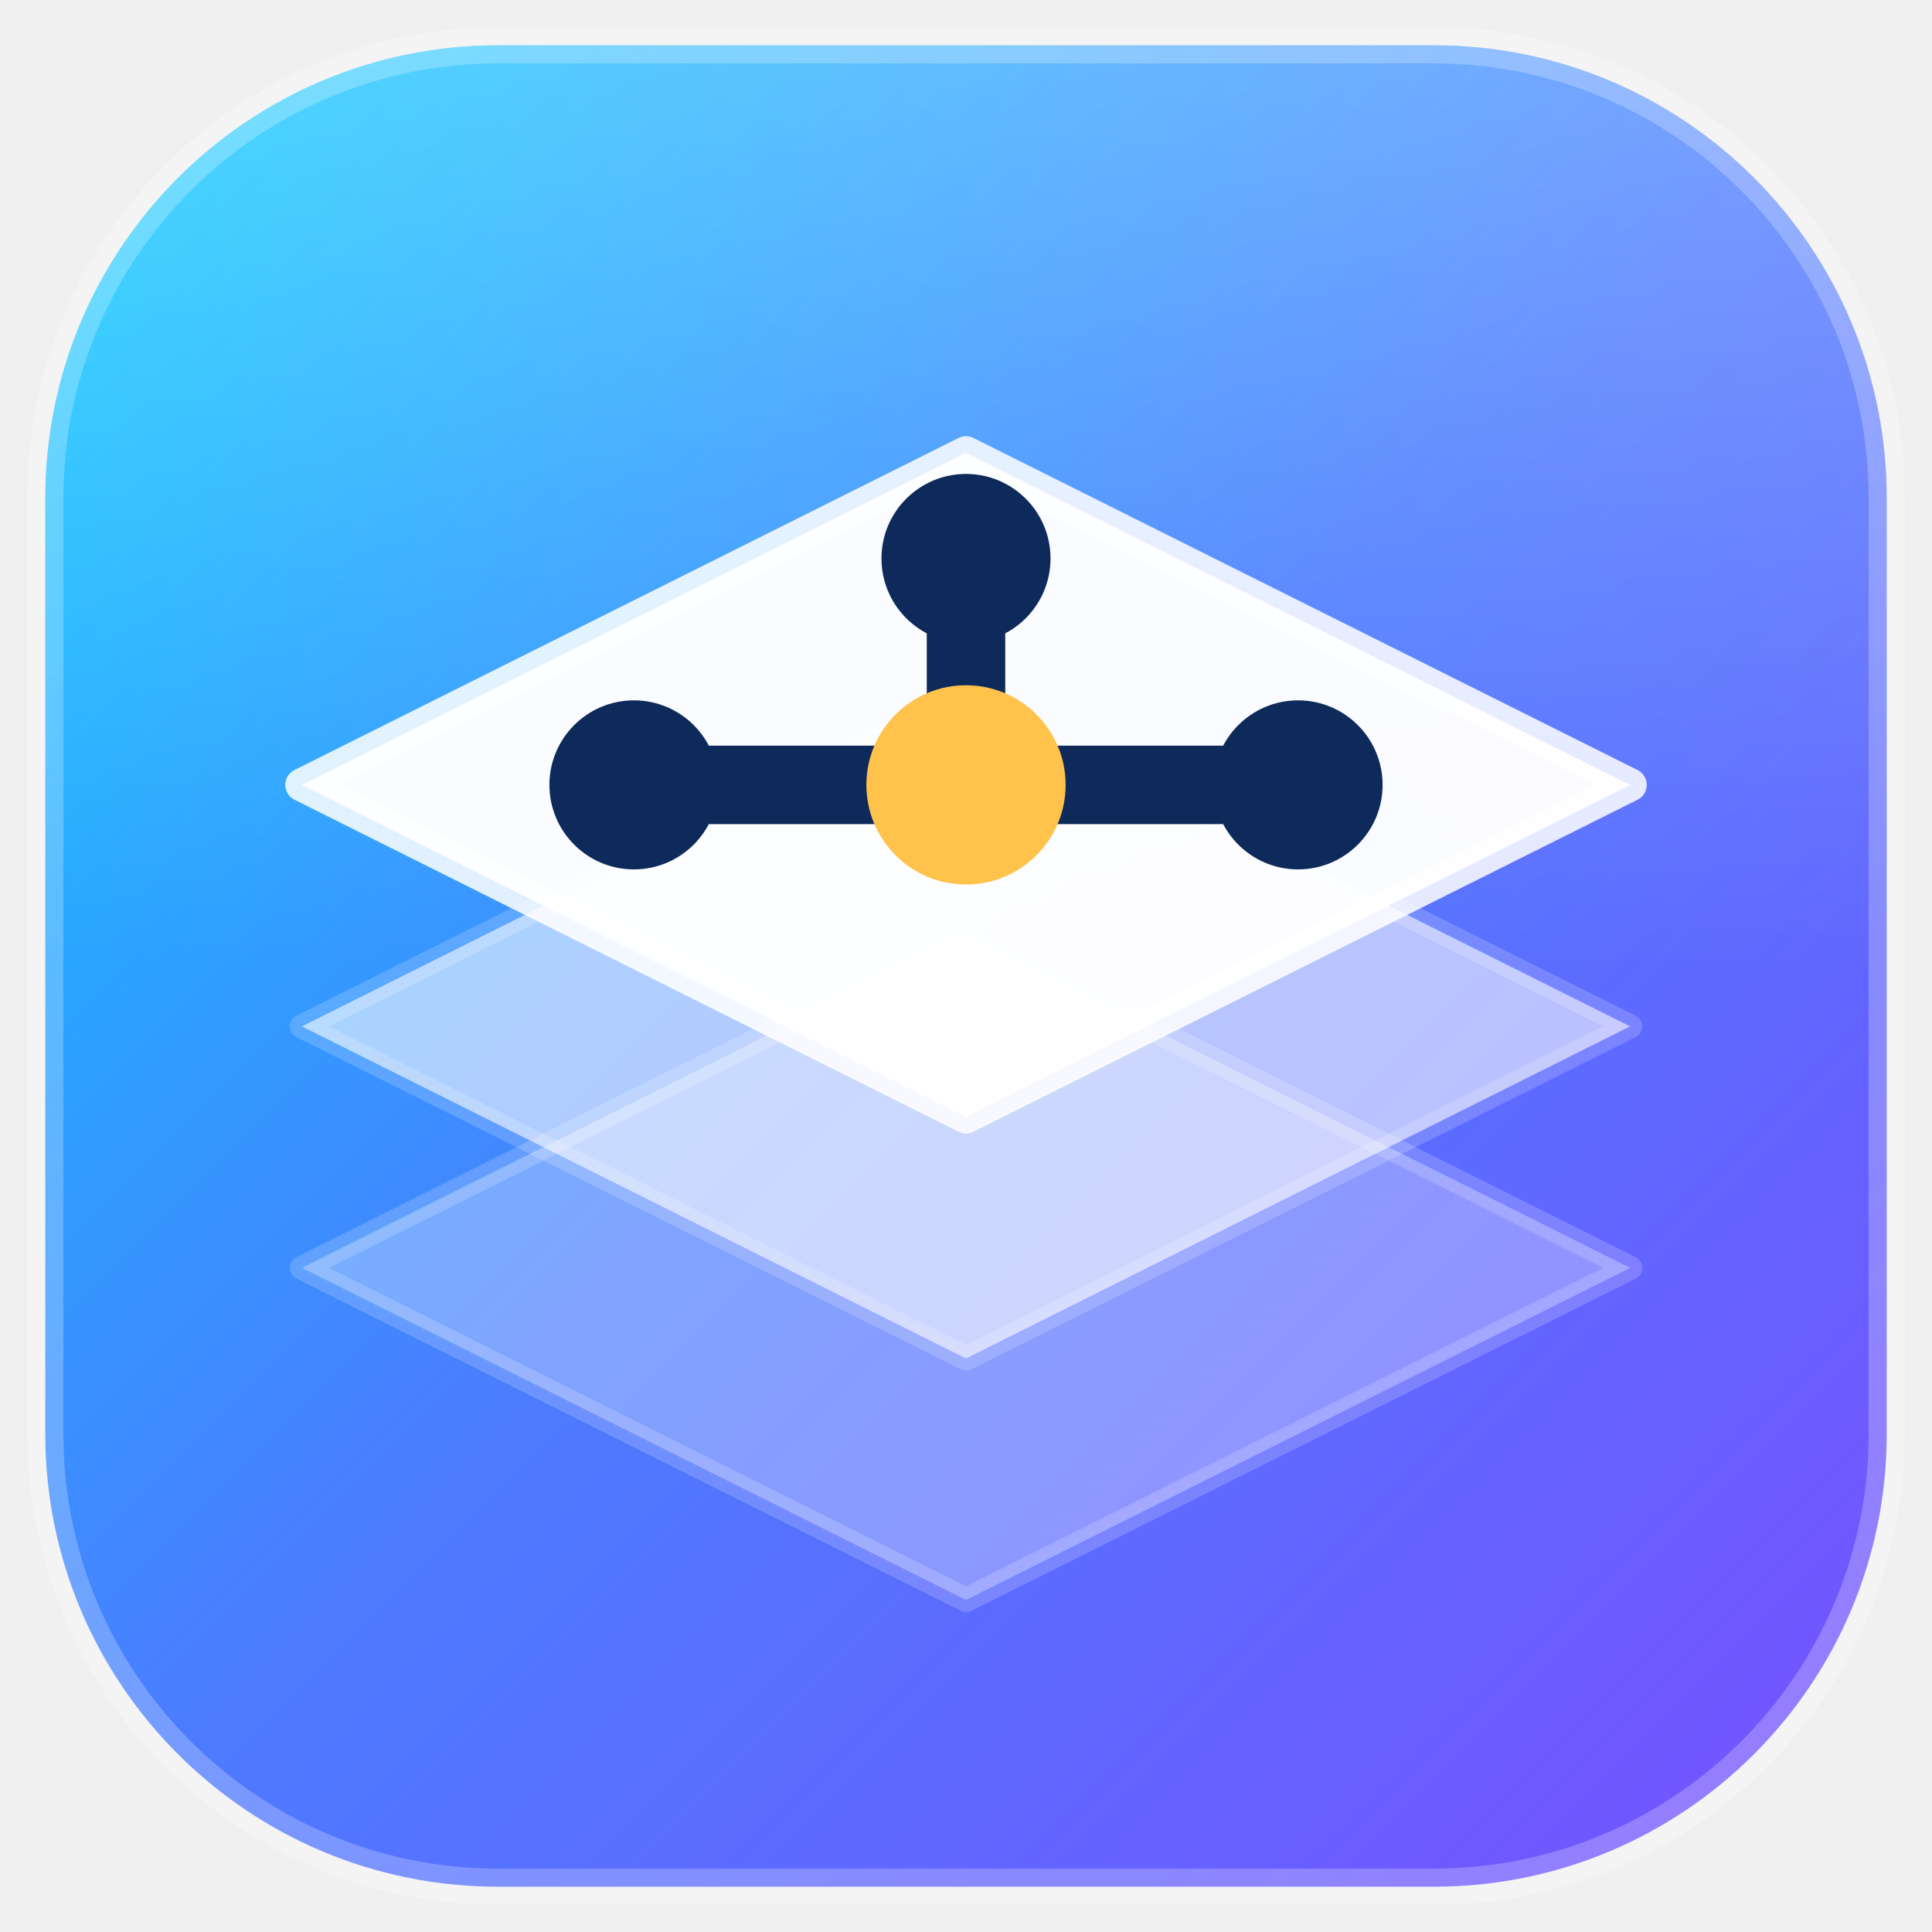
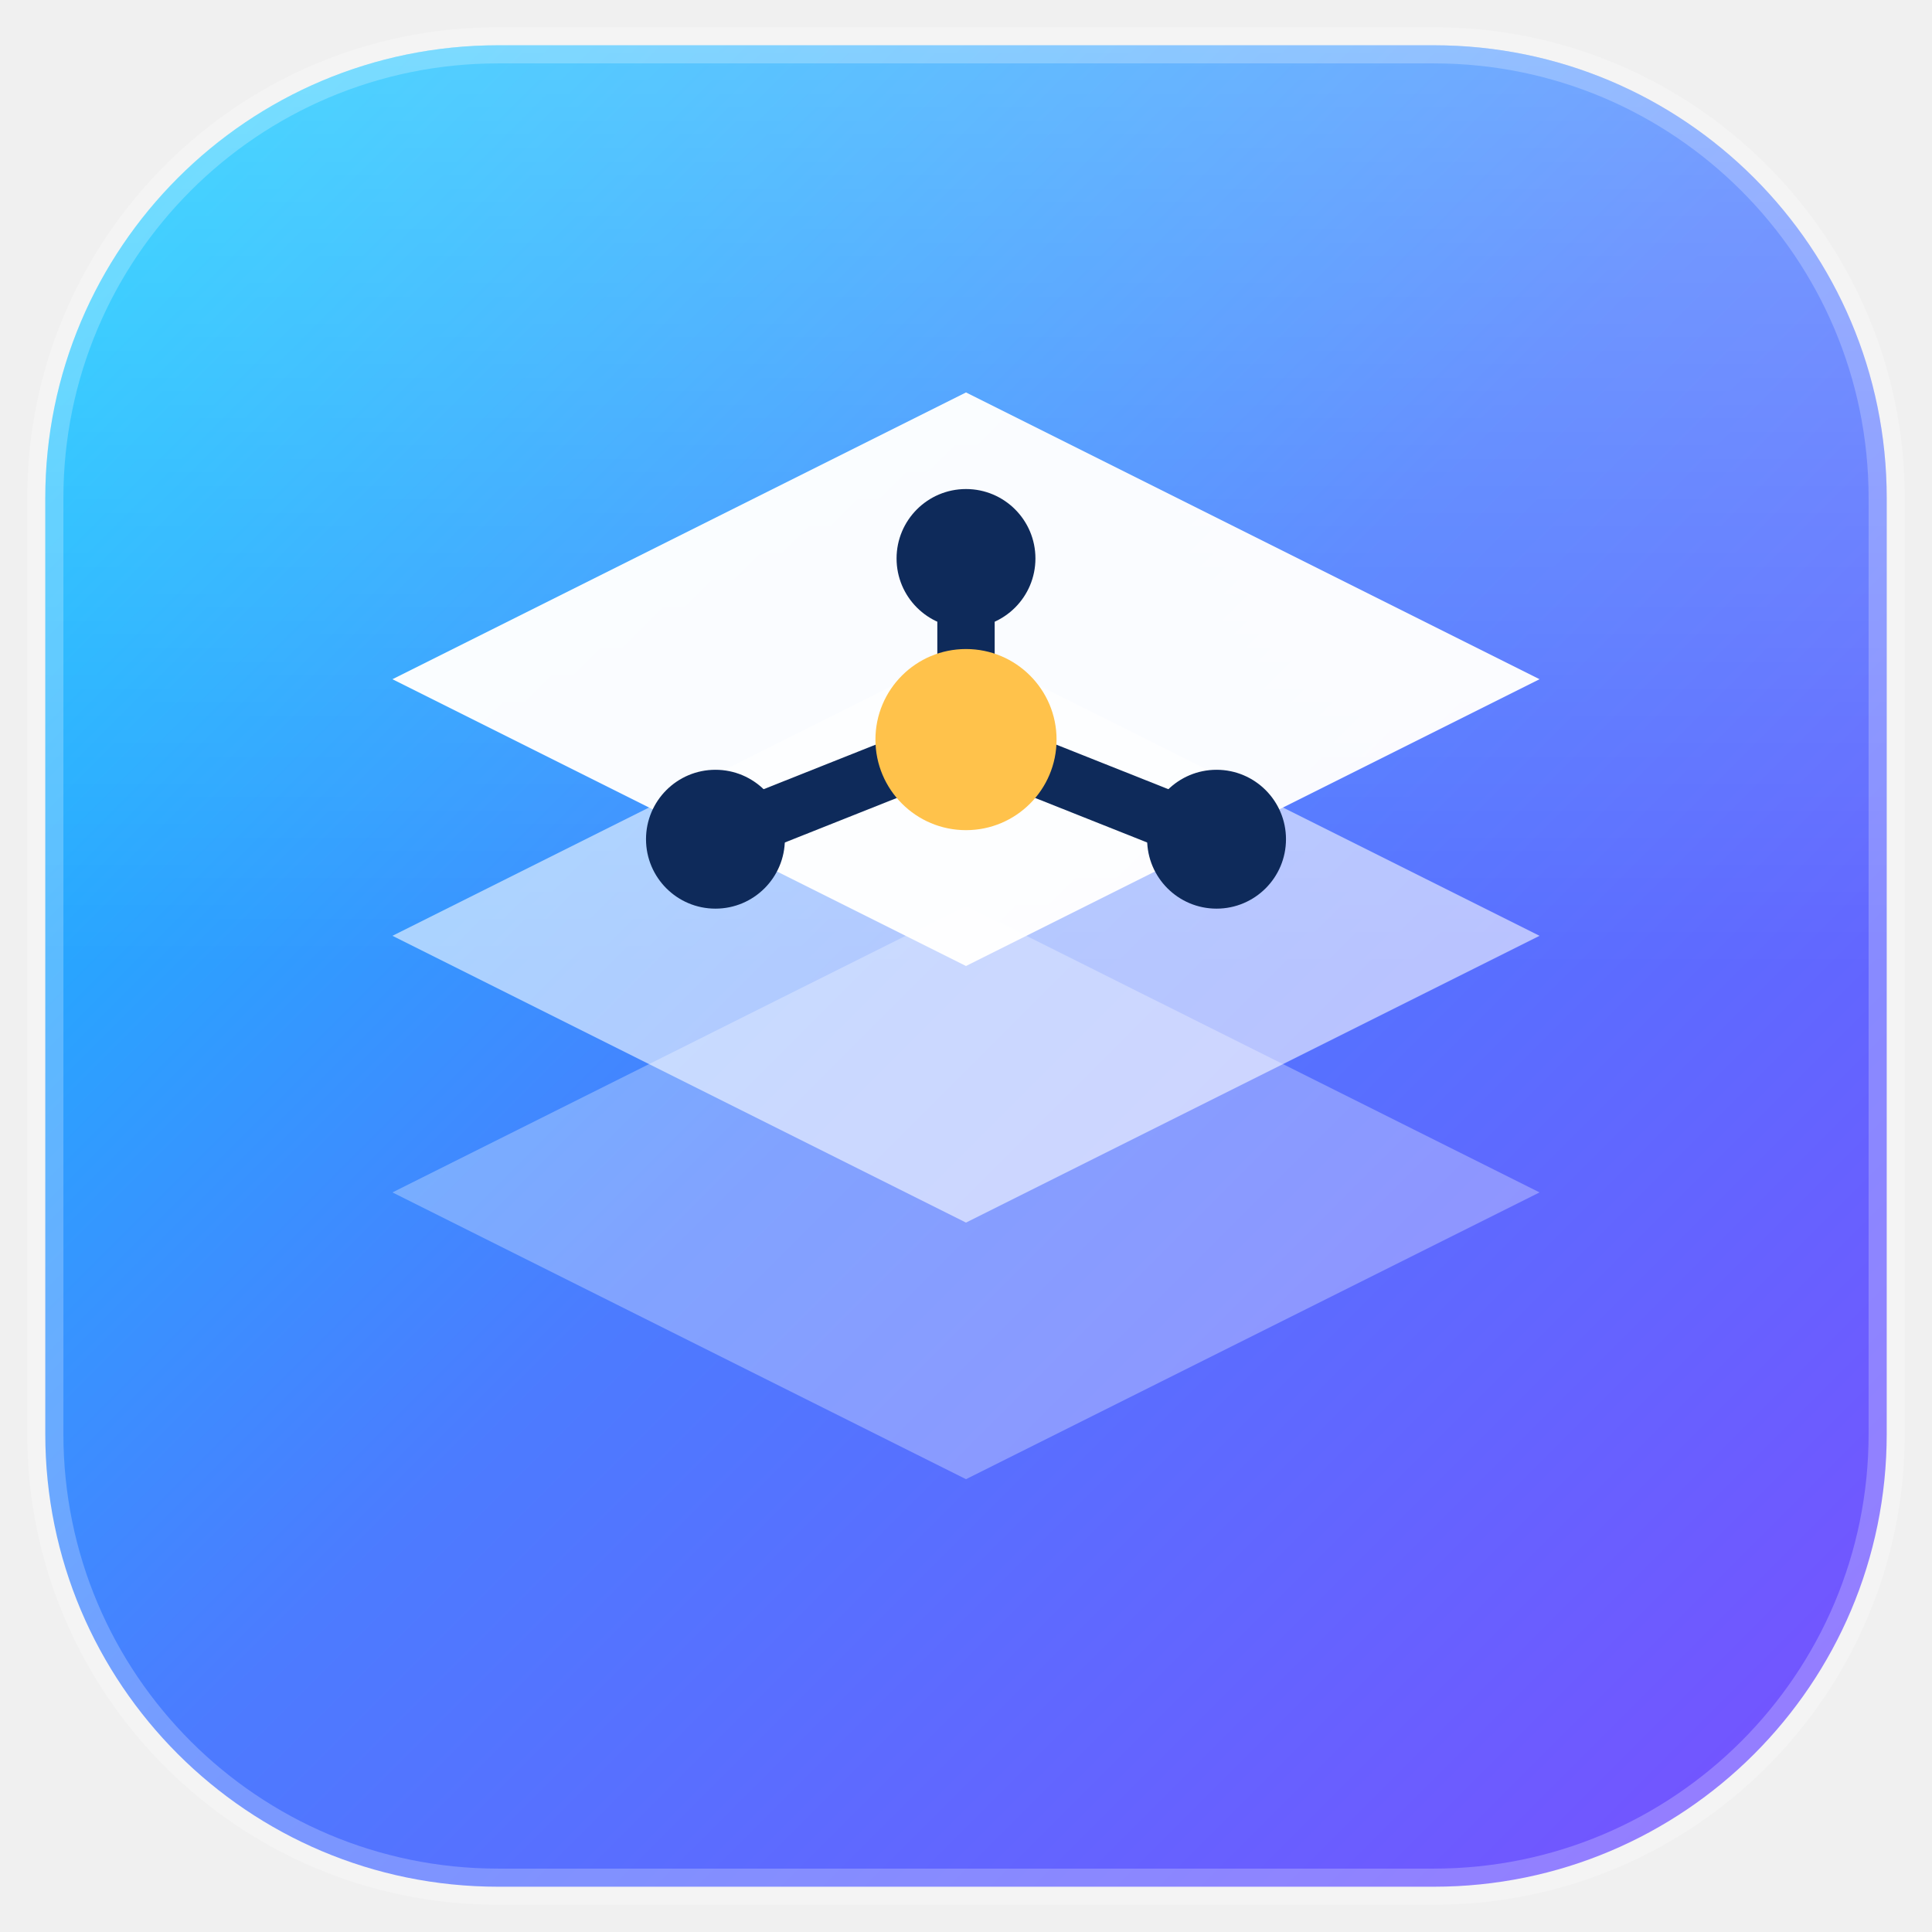
<svg xmlns="http://www.w3.org/2000/svg" viewBox="0 0 64 64" role="img" aria-label="NeuroStack">
  <defs>
    <linearGradient id="nvGrad" x1="0" y1="0" x2="64" y2="64" gradientUnits="userSpaceOnUse">
      <stop offset="0" stop-color="#00D4FF" />
      <stop offset="0.5" stop-color="#4C7BFF" />
      <stop offset="1" stop-color="#7B4DFF" />
    </linearGradient>
    <linearGradient id="nvShine" x1="0" y1="0" x2="0" y2="64" gradientUnits="userSpaceOnUse">
      <stop offset="0" stop-color="#ffffff" stop-opacity="0.28" />
      <stop offset="0.5" stop-color="#ffffff" stop-opacity="0" />
    </linearGradient>
  </defs>
  <rect x="1.5" y="1.5" width="61" height="61" rx="15" fill="url(#nvGrad)" />
  <rect x="1.5" y="1.5" width="61" height="61" rx="15" fill="url(#nvShine)" />
  <rect x="1.5" y="1.5" width="61" height="61" rx="15" fill="none" stroke="#ffffff" stroke-opacity="0.24" stroke-width="1.2" />
-   <path d="M32 31 L54 42 L32 53 L10 42 Z" fill="#ffffff" fill-opacity="0.30" stroke="#ffffff" stroke-opacity="0.18" stroke-width="0.8" stroke-linejoin="round" />
-   <path d="M32 23 L54 34 L32 45 L10 34 Z" fill="#ffffff" fill-opacity="0.58" stroke="#ffffff" stroke-opacity="0.18" stroke-width="0.8" stroke-linejoin="round" />
-   <path d="M32 15 L54 26 L32 37 L10 26 Z" fill="#ffffff" fill-opacity="0.97" stroke="#ffffff" stroke-opacity="0.85" stroke-width="1.1" stroke-linejoin="round" />
-   <g stroke="#0E2A5A" stroke-width="2.6" stroke-linecap="round">
-     <path d="M32 26 L32 18.5" />
-     <path d="M32 26 L43 26" />
-     <path d="M32 26 L21 26" />
+   <path d="M32 30 L51 39.5 L32 49 L13 39.5 Z" fill="#ffffff" fill-opacity="0.30" />
+   <path d="M32 21.5 L51 31 L32 40.5 L13 31 Z" fill="#ffffff" fill-opacity="0.58" />
+   <path d="M32 13 L51 22.5 L32 32 L13 22.5 Z" fill="#ffffff" fill-opacity="0.97" />
+   <g stroke="#0E2A5A" stroke-width="1.9" stroke-linecap="round">
+     <path d="M32 24.5 L32 18.5" />
+     <path d="M32 24.5 L40.3 27.8" />
+     <path d="M32 24.5 L23.7 27.8" />
  </g>
-   <circle cx="32" cy="18.5" r="2.8" fill="#0E2A5A" />
-   <circle cx="43" cy="26" r="2.8" fill="#0E2A5A" />
-   <circle cx="21" cy="26" r="2.8" fill="#0E2A5A" />
-   <circle cx="32" cy="26" r="3.3" fill="#FFC24B" />
+   <circle cx="32" cy="18.5" r="2.3" fill="#0E2A5A" />
+   <circle cx="40.3" cy="27.8" r="2.3" fill="#0E2A5A" />
+   <circle cx="23.7" cy="27.8" r="2.3" fill="#0E2A5A" />
+   <circle cx="32" cy="24.5" r="3" fill="#FFC24B" />
</svg>
